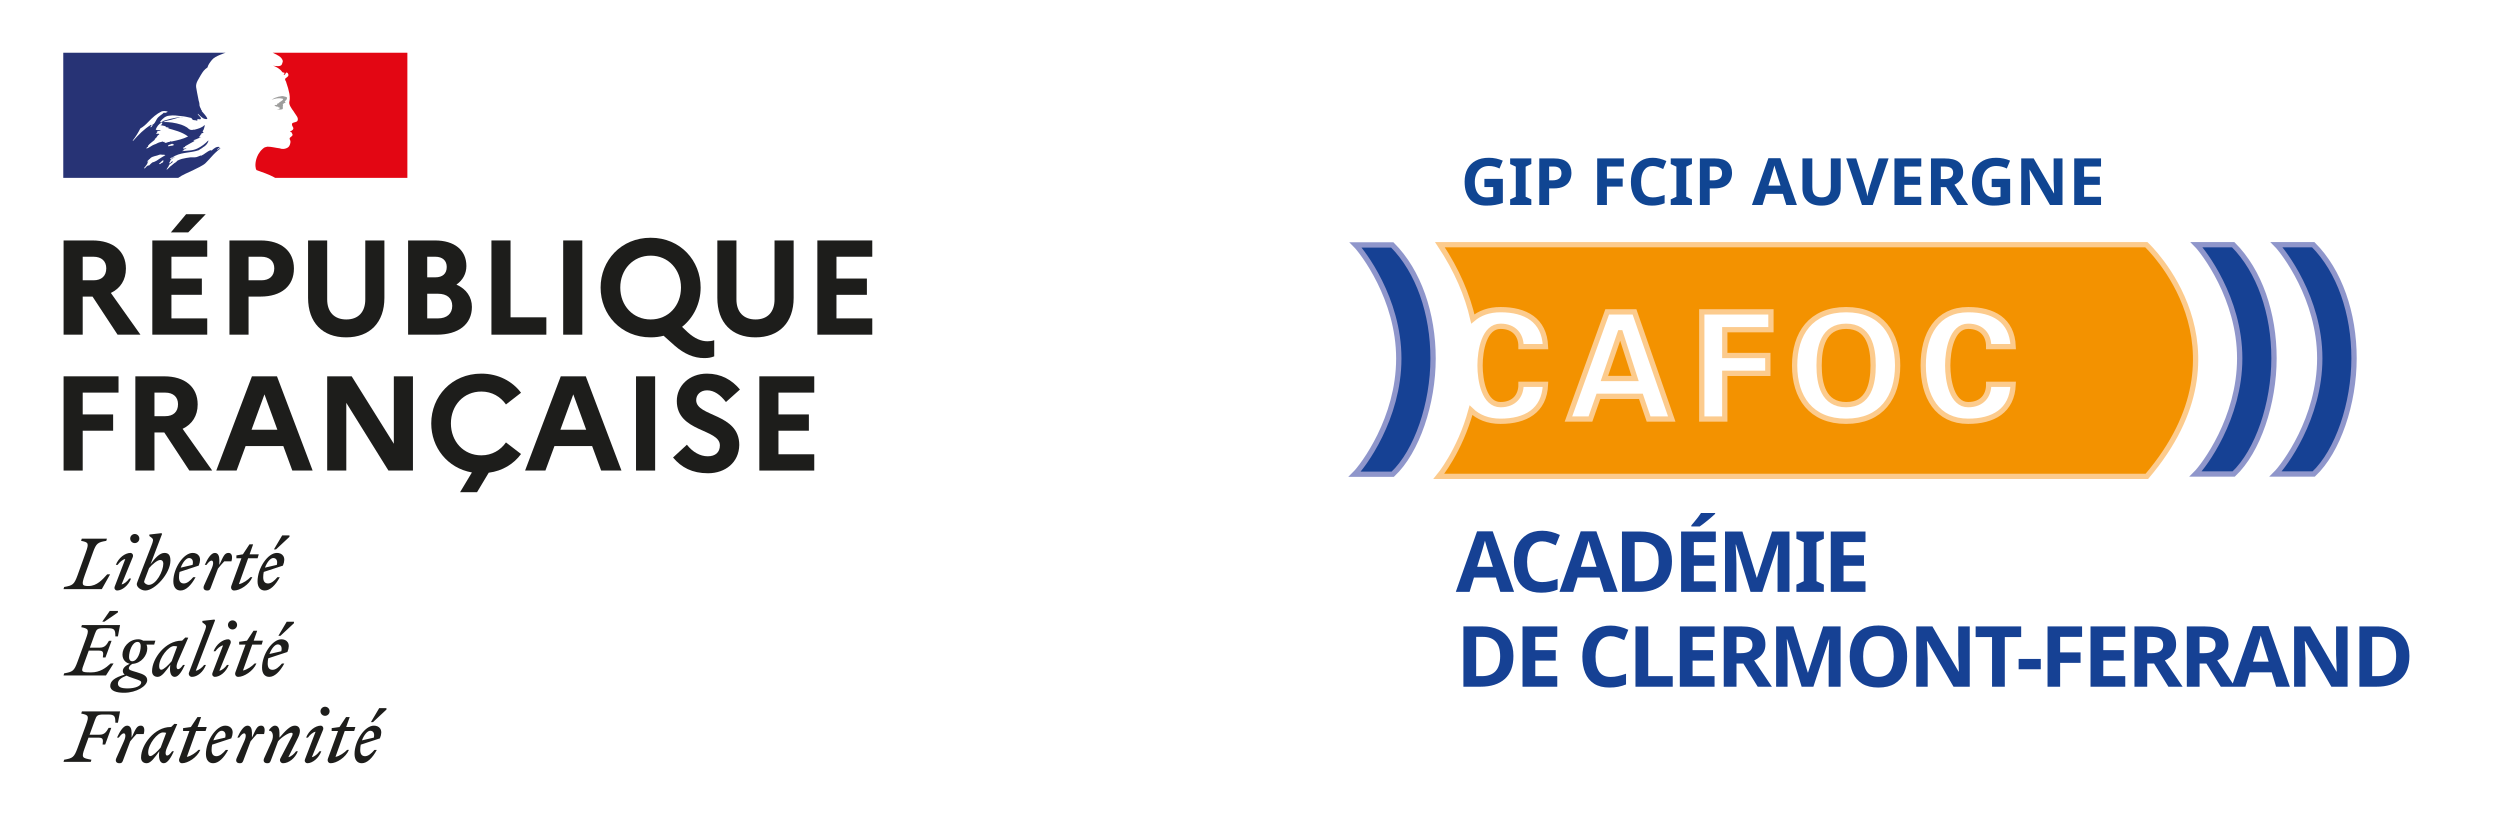
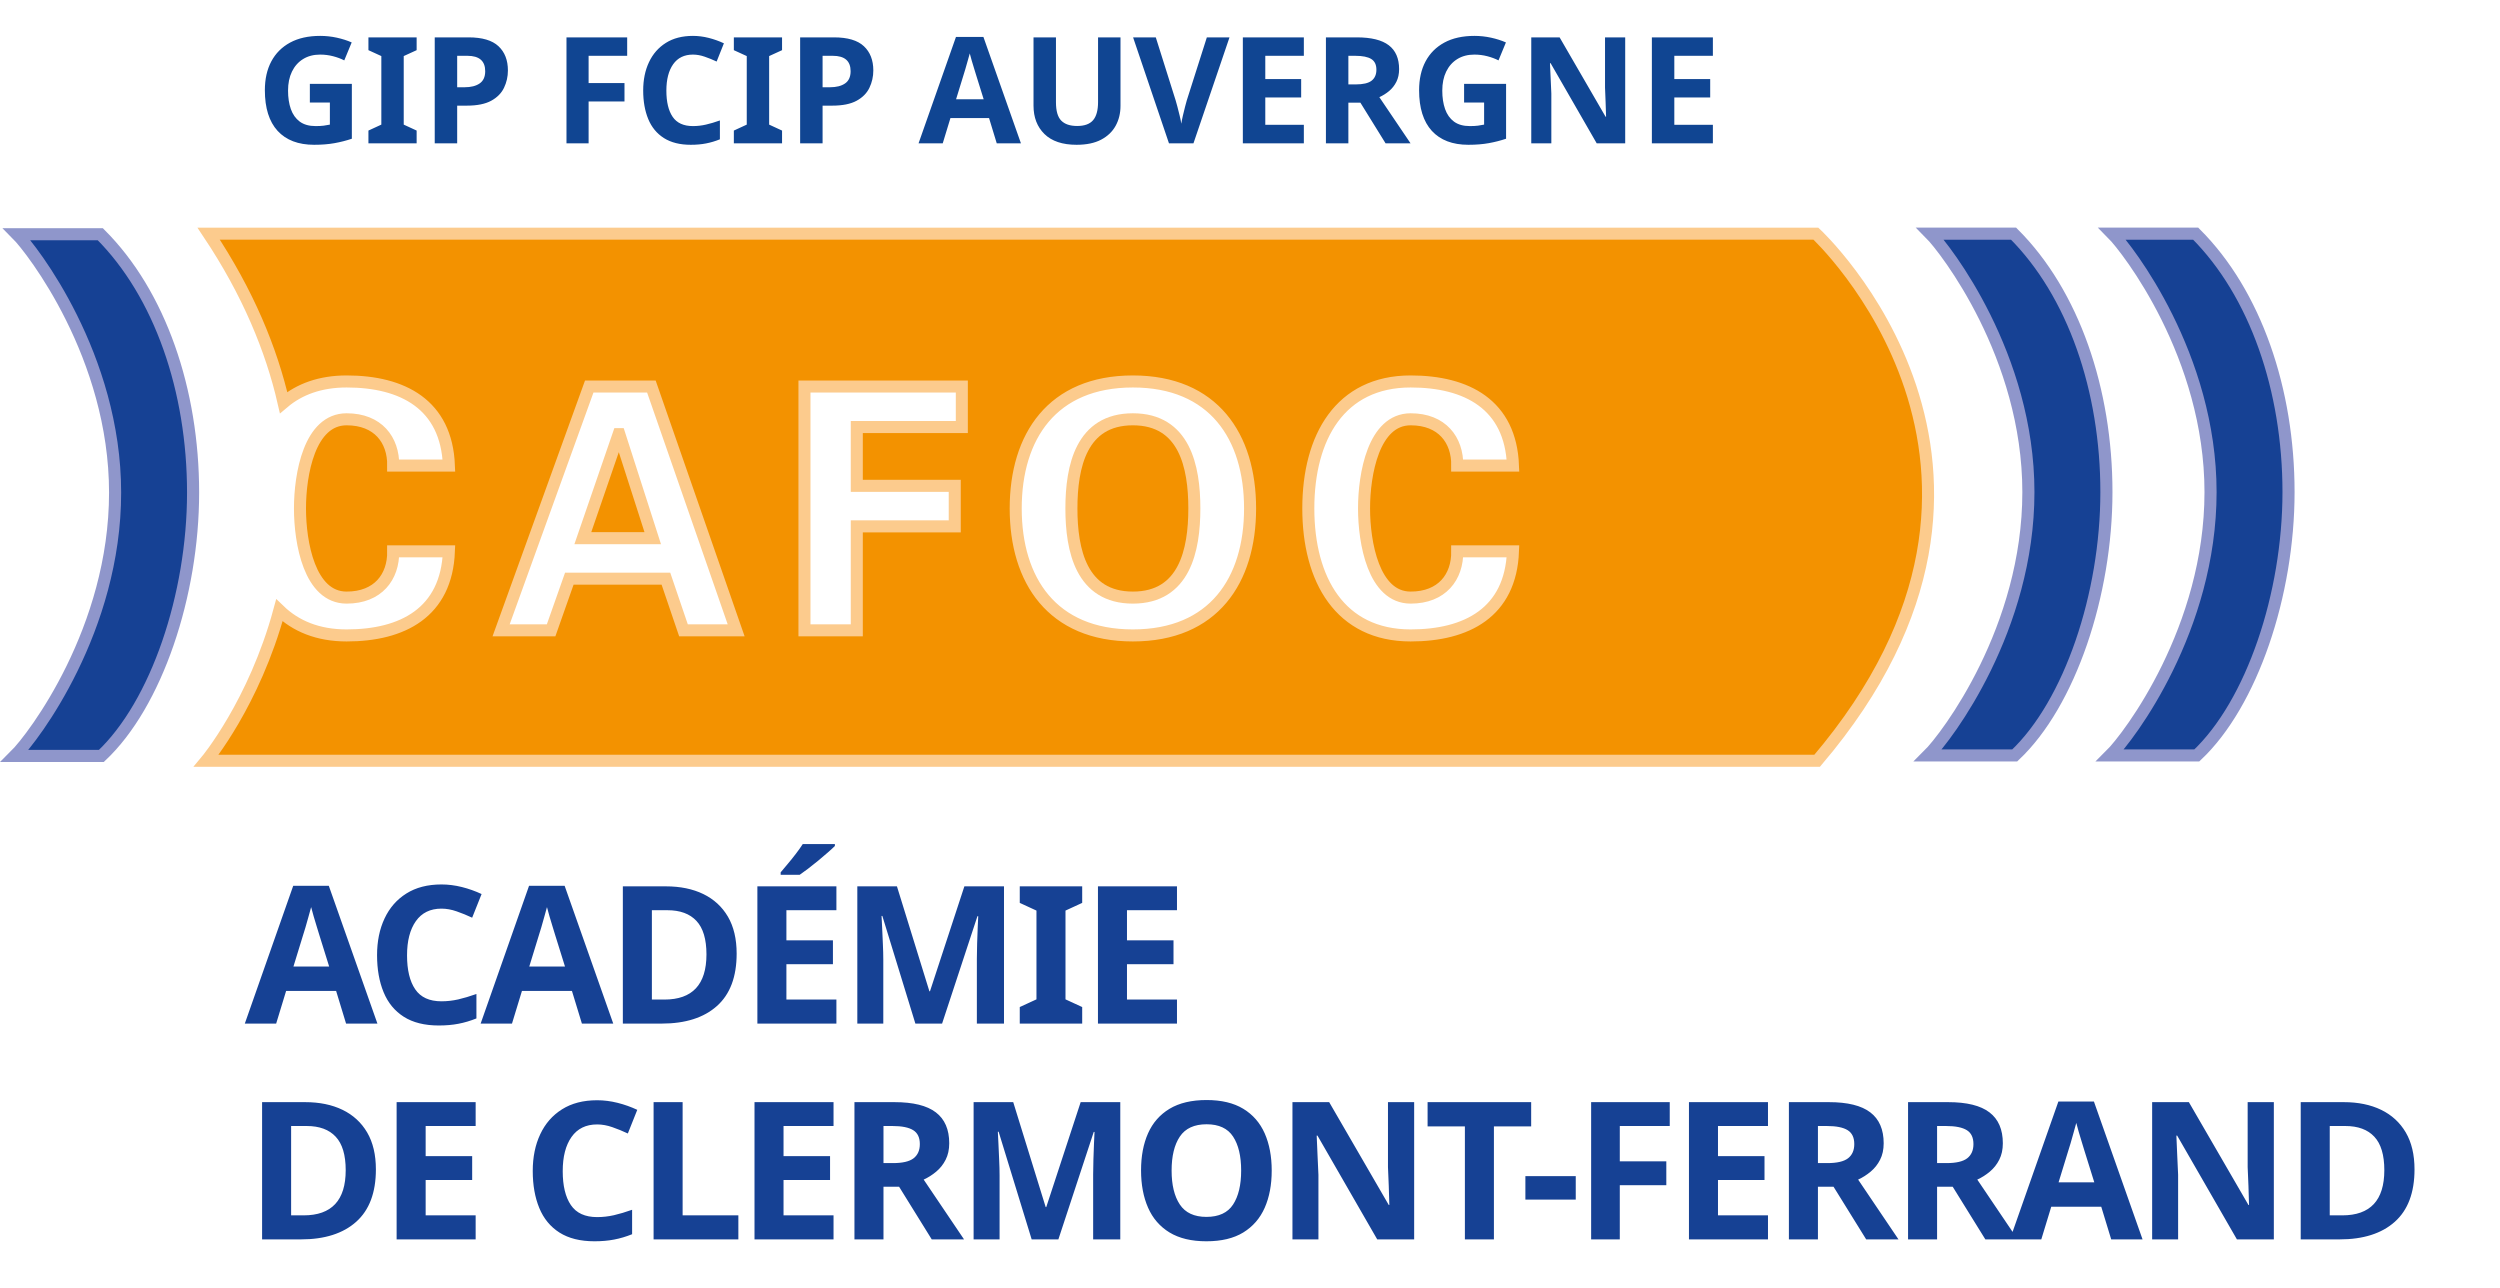
- <svg xmlns="http://www.w3.org/2000/svg" version="1.1" viewBox="0 0 1686.97 556.35">
+ <svg xmlns="http://www.w3.org/2000/svg" viewBox="0 0 741.444 381.938">
  <defs>
    <style>
-       .st0, .st1 {
-         fill: #164194;
-       }
- 
-       .st2 {
-         fill: none;
-         stroke: #8f96cb;
-         stroke-width: 3.59px;
-       }
- 
-       .st3, .st4 {
-         fill: #1d1d1b;
-       }
- 
-       .st5 {
-         fill: #104592;
-         font-family: Marianne-ExtraBold, Marianne;
-         font-size: 44px;
-       }
- 
-       .st5, .st1 {
-         font-weight: 700;
-       }
- 
-       .st6 {
-         fill: #e30613;
-       }
- 
-       .st7 {
-         fill: #9d9d9c;
-       }
- 
-       .st8 {
-         fill: #f39200;
-         stroke: #fccb8d;
-         stroke-width: 3.57px;
-       }
- 
-       .st4 {
-         font-family: MyriadPro-Regular, 'Myriad Pro';
-         font-size: 12px;
-       }
- 
-       .st1 {
-         font-family: Marianne-Bold, Marianne;
-         font-size: 57px;
-         letter-spacing: -.04em;
-       }
- 
-       .st9 {
-         fill: #273375;
-       }
+       .cls-1{font-family:Marianne-Bold, sans-serif;font-size:57px;font-weight:bold;fill:#164194;letter-spacing:-2.28px}
+       .cls-2{font-family:Marianne-ExtraBold, sans-serif;font-size:44px;font-weight:bold;fill:#104592}
+       .cls-3{fill:#164194}
+       .cls-4{fill:none;stroke:#8f96cb;stroke-width:3.59}
+       .cls-5{fill:#f39200;stroke:#fccb8d;stroke-width:3.57}
    </style>
  </defs>
-   <g id="RF">
-     <g>
-       <g>
-         <path class="st3" d="M42.91,162.25h19.44c13.99,0,22.62,7.18,22.62,18.98,0,7.64-3.72,13.36-10.17,16.45l19.98,28.16h-15.44l-16.9-25.71h-6.63v25.71h-12.9V162.25ZM55.81,173.24v15.9h7.27c5.45,0,8.63-2.91,8.63-8.09,0-4.81-3.18-7.81-8.63-7.81H55.81Z" />
-         <path class="st3" d="M102.78,162.25h37.06v10.99h-24.16v14.72h20.53v10.99h-20.53v15.9h24.16v10.99h-37.06V162.25ZM115.31,156.8l10.27-12.26h13.26l-11.81,12.26H115.31Z" />
-         <path class="st3" d="M154.83,162.25h20.99c13.98,0,22.52,7.18,22.52,18.98s-8.54,18.9-22.52,18.9h-8.09v25.71h-12.9V162.25ZM167.73,173.24v15.9h8.63c5.45,0,8.72-2.91,8.72-8.09,0-4.81-3.27-7.81-8.72-7.81H167.73Z" />
-         <path class="st3" d="M246.49,162.25h12.9v38.7c0,16.71-9.81,26.7-25.8,26.7s-25.71-9.99-25.71-26.7v-38.7h12.9v39.79c0,8.54,4.82,13.53,12.9,13.53s12.81-4.99,12.81-13.53V162.25Z" />
-         <path class="st3" d="M275.38,162.25h18.08c13.26,0,21.25,6.54,21.25,17.26,0,5.09-2.36,9.54-6.72,12.53,6.72,3,10.45,8.45,10.45,15.08,0,11.63-9,18.72-23.62,18.72h-19.44V162.25ZM288.28,173.24v13.9h5.45c4.9,0,7.72-2.45,7.72-7,0-4.26-2.82-6.9-7.72-6.9H288.28ZM288.28,198.22v16.63h7.27c5.99,0,9.62-3.18,9.62-8.45s-3.63-8.18-9.62-8.18H288.28Z" />
-         <path class="st3" d="M331.61,162.25h12.9v51.87h24.16v11.72h-37.06V162.25Z" />
-         <path class="st3" d="M380.03,162.25h12.9v63.59h-12.9V162.25Z" />
-         <path class="st3" d="M477.41,230.29c1.36,0,3.18-.18,4.54-.73v10.9c-2.09.82-3.9,1.18-6.72,1.18-7.08,0-13.62-2.9-19.89-8.35l-7.54-6.73q-4.09,1.09-8.72,1.09c-20.08,0-33.8-15.44-33.8-33.61s13.72-33.61,33.8-33.61,33.7,15.45,33.7,33.61c0,10.63-4.73,20.35-12.54,26.53l3.82,3.63C468.96,228.65,473.32,230.29,477.41,230.29ZM459.52,194.04c0-12.17-8.54-21.53-20.44-21.53s-20.53,9.36-20.53,21.53,8.54,21.53,20.53,21.53S459.52,206.22,459.52,194.04Z" />
-         <path class="st3" d="M522.65,162.25h12.9v38.7c0,16.71-9.81,26.7-25.8,26.7s-25.7-9.99-25.7-26.7v-38.7h12.89v39.79c0,8.54,4.82,13.53,12.9,13.53s12.81-4.99,12.81-13.53V162.25Z" />
-         <path class="st3" d="M551.54,162.25h37.06v10.99h-24.16v14.72h20.53v10.99h-20.53v15.9h24.16v10.99h-37.06V162.25Z" />
-         <path class="st3" d="M42.91,253.94h37.07v10.99h-24.17v14.72h20.53v10.99h-20.53v26.89h-12.9V253.94Z" />
-         <path class="st3" d="M91.33,253.94h19.44c13.99,0,22.62,7.18,22.62,18.99,0,7.63-3.72,13.35-10.17,16.44l19.98,28.16h-15.44l-16.9-25.71h-6.63v25.71h-12.9V253.94ZM104.23,264.93v15.9h7.27c5.45,0,8.63-2.91,8.63-8.09,0-4.81-3.18-7.81-8.63-7.81H104.23Z" />
-         <path class="st3" d="M170,253.94h16.9l24.07,63.59h-13.72l-6.08-16.53h-25.44l-6.08,16.53h-13.72L170,253.94ZM187.17,290l-8.72-23.89-8.72,23.89H187.17Z" />
-         <path class="st3" d="M220.78,253.94h16.54l28.43,45.51v-45.51h12.9v63.59h-16.54l-28.43-45.69v45.69h-12.9V253.94Z" />
-         <path class="st3" d="M341.42,298.54l10.17,7.82c-4.9,6.72-12.53,11.44-21.8,12.62l-7.9,13.17h-11.45l8-13.35c-16.54-2.91-27.44-16.9-27.44-33.07,0-18.16,13.72-33.61,33.8-33.61,11.53,0,20.98,5.18,26.79,12.9l-10.17,7.91c-3.63-5.18-9.36-8.72-16.62-8.72-11.99,0-20.53,9.35-20.53,21.52s8.54,21.53,20.53,21.53C332.06,307.26,337.79,303.72,341.42,298.54Z" />
-         <path class="st3" d="M378.4,253.94h16.89l24.07,63.59h-13.71l-6.09-16.53h-25.43l-6.09,16.53h-13.72L378.4,253.94ZM395.56,290l-8.72-23.89-8.72,23.89H395.56Z" />
-         <path class="st3" d="M429.18,253.94h12.9v63.59h-12.9V253.94Z" />
-         <path class="st3" d="M463.51,300.09c3.82,4.9,8.91,7.81,14.08,7.81s8.18-2.73,8.18-7.36c0-11.35-29.07-8.81-29.07-29.98,0-10.08,8.27-18.44,20.35-18.44,9.54,0,16.9,4.27,22.26,10.72l-9.45,8.45c-3.73-4.81-7.91-7.9-12.72-7.9-4.45,0-7.36,2.9-7.36,6.63,0,11.35,29.07,8.72,29.07,30.25-.18,11.81-9.45,19.08-21.07,19.08-10.72,0-17.99-3.91-23.62-10.63L463.51,300.09Z" />
-         <path class="st3" d="M512.39,253.94h37.06v10.99h-24.16v14.72h20.53v10.99h-20.53v15.9h24.16v10.99h-37.06V253.94Z" />
-       </g>
-       <g>
-         <path class="st3" d="M249.83,493.11c1.72,0,3.21,1.31,2.42,4.62l-8.02,1.86C245.63,495.86,247.96,493.11,249.83,493.11M254.26,506.03h-1.59c-2,2.37-4.15,4.24-6.29,4.24s-3.31-1.31-3.31-4.24c0-1.22.14-2.43.37-3.55l12.91-4.24c2.52-5.97-.51-8.58-4.05-8.58-6.11,0-13.06,10.21-13.06,19.16,0,4.01,1.92,6.2,4.9,6.2C247.64,515.02,251.27,511.62,254.26,506.03M251.69,487.28l9.09-8.48v-.98h-4.89l-5.6,9.46H251.69ZM223.81,493.25h4.29l-6.8,18.6c-.61,1.59.23,3.17,1.86,3.17,3.87,0,10.12-3.82,12.31-9.04h-1.21c-1.73,1.82-5.04,4.24-7.88,4.75l6.24-17.48h6.39l.79-2.66h-6.2l2.38-6.71h-2.47l-4.43,6.71-5.27.75V493.25ZM218.03,492.37c.51-1.73-.65-2.71-1.54-2.71-3.73,0-8.16,3.36-9.93,8.07h1.22c1.21-1.73,3.26-3.64,5.17-3.97l-7.13,18.56c-.66,1.72.65,2.7,1.54,2.7,3.54,0,7.69-3.4,9.46-8.06h-1.21c-1.21,1.72-3.27,3.63-5.18,3.96L218.03,492.37ZM219.34,483.04c1.68,0,3.07-1.35,3.07-3.08s-1.39-3.07-3.07-3.07-3.08,1.4-3.08,3.07S217.61,483.04,219.34,483.04M178.26,511.57c-.93,2.1.05,3.45,2.1,3.45,1.26,0,1.82-.32,2.33-1.67l4.94-13.11c2.29-2.79,7-5.78,8.86-5.78,1.36,0,1.17,1.12.28,2.8l-7.6,14.59c-.74,1.45.24,3.17,1.87,3.17,3.73,0,8.16-3.35,9.93-8.06h-1.21c-1.22,1.72-3.27,3.63-5.18,3.96l6.53-13.19c.84-1.68,1.26-3.27,1.26-4.53,0-2.14-1.21-3.54-3.45-3.54-3.22,0-6.48,3.64-10.35,8.11v-3.45c0-2.47-.8-4.66-3.03-4.66-1.4,0-2.75,1.21-4.01,2.94v.46c2.42-.14,3.49,3.5,1.77,7.32L178.26,511.57ZM178.17,495.35c.89-3.03.42-5.69-1.91-5.69-2.75,0-3.45,2.1-6.25,8.11v-3.45c0-2.47-.79-4.66-3.03-4.66-2.61,0-4.99,4.06-6.81,8.07h1.22c1.26-1.82,2.42-2.89,3.35-2.89,1.12,0,1.73,1.72,0,5.54l-5.03,11.19c-.93,2.1.05,3.45,2.1,3.45,1.26,0,1.81-.32,2.33-1.67l4.94-13.11c1.4-1.72,2.66-3.21,4.24-4.89H178.17ZM149.54,493.11c1.73,0,3.22,1.31,2.43,4.62l-8.02,1.86C145.35,495.86,147.68,493.11,149.54,493.11M153.97,506.03h-1.58c-2.01,2.37-4.15,4.24-6.3,4.24s-3.31-1.31-3.31-4.24c0-1.22.14-2.43.38-3.55l12.91-4.24c2.52-5.97-.51-8.58-4.05-8.58-6.11,0-13.06,10.21-13.06,19.16,0,4.01,1.91,6.2,4.9,6.2C147.35,515.02,150.99,511.62,153.97,506.03M123.53,493.25h4.29l-6.81,18.6c-.6,1.59.24,3.17,1.87,3.17,3.87,0,10.11-3.82,12.31-9.04h-1.22c-1.72,1.82-5.03,4.24-7.88,4.75l6.25-17.48h6.39l.79-2.66h-6.2l2.38-6.71h-2.47l-4.43,6.71-5.27.75V493.25ZM99.99,507.75c0-5.73,6.38-13.52,9.97-13.52.8,0,1.54.09,2.19.28l-3.73,9.93c-2.14,2.61-5.45,5.78-6.99,5.78C100.55,510.22,99.99,509.48,99.99,507.75M119.61,488.59l-1.95-.14-2.2,2.14h-.46c-10.63,0-19.82,11.94-19.82,20.61,0,2.42,1.5,3.82,3.83,3.82,2.75,0,5.45-3.91,8.48-8.11l-.14,1.49c-.37,4.29.93,6.62,3.17,6.62,2.61,0,4.99-4.05,6.81-8.06h-1.21c-1.26,1.82-2.43,2.89-3.36,2.89-.98,0-1.68-1.77,0-5.55L119.61,488.59ZM96.96,495.35c.88-3.03.42-5.69-1.92-5.69-2.75,0-3.45,2.1-6.24,8.11v-3.45c0-2.47-.8-4.66-3.03-4.66-2.61,0-4.99,4.06-6.81,8.07h1.21c1.26-1.82,2.43-2.89,3.36-2.89,1.12,0,1.72,1.72,0,5.54l-5.04,11.19c-.93,2.1.05,3.45,2.1,3.45,1.26,0,1.82-.32,2.33-1.67l4.94-13.11c1.4-1.72,2.66-3.21,4.25-4.89H96.96ZM61.24,514.09l.47-1.44c-6.2-1.17-6.99-1.17-4.52-7.93l2.52-6.95h6.85c3.08,0,3.12,1.26,2.66,4.62h1.77l4.1-11.24h-1.77c-1.54,2.66-2.75,4.62-6.11,4.62h-6.76l3.59-9.84c1.12-3.12,1.77-3.78,5.97-3.78h2.98c4.34,0,4.85,1.17,4.85,5.55h1.73l1.44-7.64h-25.73l-.47,1.44c4.99,1.03,5.45,1.49,3.12,7.93l-5.59,15.29c-2.33,6.39-3.31,6.9-9.05,7.93l-.42,1.44H61.24Z" />
-         <path class="st3" d="M187.4,434.83c1.73,0,3.22,1.31,2.43,4.62l-8.02,1.86C183.21,437.58,185.54,434.83,187.4,434.83M191.83,447.75h-1.58c-2.01,2.38-4.15,4.24-6.3,4.24s-3.31-1.31-3.31-4.24c0-1.21.14-2.43.37-3.55l12.92-4.24c2.52-5.97-.51-8.58-4.06-8.58-6.1,0-13.05,10.21-13.05,19.16,0,4.01,1.91,6.21,4.89,6.21C185.21,456.75,188.85,453.34,191.83,447.75M189.27,429.01l9.09-8.49v-.98h-4.9l-5.59,9.47H189.27ZM161.39,434.97h4.29l-6.81,18.61c-.61,1.58.23,3.17,1.86,3.17,3.87,0,10.12-3.83,12.31-9.05h-1.21c-1.72,1.82-5.03,4.24-7.88,4.76l6.25-17.49h6.39l.79-2.65h-6.2l2.38-6.72h-2.48l-4.42,6.72-5.27.74V434.97ZM155.61,434.09c.51-1.73-.66-2.71-1.54-2.71-3.73,0-8.16,3.36-9.93,8.07h1.21c1.21-1.73,3.26-3.64,5.17-3.96l-7.13,18.55c-.65,1.73.65,2.71,1.54,2.71,3.54,0,7.69-3.41,9.46-8.07h-1.21c-1.21,1.72-3.26,3.64-5.17,3.96L155.61,434.09ZM156.91,424.76c1.68,0,3.08-1.35,3.08-3.07s-1.4-3.08-3.08-3.08-3.08,1.4-3.08,3.08S155.19,424.76,156.91,424.76M132.11,452.64l13.01-34.08-.42-.51-8.16.93v.98l1.58,1.21c1.45,1.12.98,2.19-.32,5.64l-10.17,26.77c-.74,1.44.24,3.17,1.87,3.17,3.73,0,7.69-3.36,9.46-8.07h-1.21C136.54,450.4,134.02,452.32,132.11,452.64M107.4,449.47c0-5.73,6.39-13.52,9.98-13.52.79,0,1.54.1,2.19.28l-3.73,9.93c-2.15,2.61-5.46,5.78-7,5.78C107.96,451.94,107.4,451.2,107.4,449.47M127.03,430.31l-1.96-.14-2.19,2.15h-.47c-10.63,0-19.81,11.93-19.81,20.6,0,2.43,1.49,3.83,3.82,3.83,2.75,0,5.46-3.92,8.49-8.12l-.14,1.5c-.38,4.28.93,6.62,3.17,6.62,2.61,0,4.98-4.06,6.8-8.07h-1.21c-1.26,1.82-2.42,2.89-3.36,2.89-.98,0-1.67-1.77,0-5.55L127.03,430.31ZM79.57,461.27c0-2.47,2.37-4.01,5.78-5.36,1.12.56,2.79,1.16,5.03,1.91,3.55,1.16,4.9,1.63,4.9,2.7,0,2.29-3.87,4.01-9.14,4.01C81.71,464.53,79.57,463.6,79.57,461.27M89.22,446.21c-1.54,0-2.15-1.31-2.15-2.8,0-4.15,2.24-10.26,5.74-10.26,1.54,0,2.14,1.31,2.14,2.8C94.95,440.1,92.71,446.21,89.22,446.21M99.33,458.98c0-2.98-2.65-4.05-6.99-5.36-3.73-1.12-5.41-1.44-5.41-2.66,0-.97.8-2.14,2.38-2.98,6.11-.33,10.07-5.83,10.07-10.44,0-.98-.19-1.82-.51-2.57h5.17l.8-2.65h-8.21c-.98-.61-2.14-.94-3.31-.94-6.48,0-10.68,5.69-10.68,10.31,0,3.49,2.24,5.68,4.95,6.2-3.04,1.35-4.71,2.93-4.71,4.8,0,1.07.37,1.82,1.26,2.52-7,2.05-9.75,4.38-9.75,7.69s4.24,4.57,9.28,4.57C92.2,467.47,99.33,462.85,99.33,458.98M66.75,439.03c3.07,0,3.12,1.26,2.65,4.61h1.77l4.11-11.23h-1.77c-1.54,2.66-2.76,4.61-6.11,4.61h-6.76l3.4-9.37c1.12-3.12,1.77-3.73,5.97-3.73h2.98c4.34,0,4.85,1.17,4.85,5.5h1.73l1.44-7.64h-25.73l-.47,1.44c4.99,1.03,5.45,1.5,3.12,7.93l-5.59,15.29c-2.33,6.39-3.31,6.9-9.05,7.93l-.42,1.44h28.63l5.13-8.11h-1.96c-3.26,3.08-7.37,6.02-13.1,6.02-7.6,0-6.9-.33-4.38-7.28l2.7-7.41H66.75ZM70.47,419.49l9.1-6.24v-.98h-5.51l-5.03,7.22H70.47Z" />
-         <path class="st3" d="M184.37,376.55c1.73,0,3.22,1.31,2.43,4.62l-8.02,1.87C180.17,379.31,182.51,376.55,184.37,376.55M188.8,389.47h-1.59c-2,2.38-4.14,4.24-6.29,4.24s-3.31-1.3-3.31-4.24c0-1.21.14-2.43.37-3.54l12.92-4.25c2.52-5.96-.51-8.58-4.06-8.58-6.11,0-13.05,10.22-13.05,19.17,0,4.01,1.91,6.2,4.89,6.2C182.18,398.47,185.82,395.06,188.8,389.47M186.24,370.73l9.09-8.49v-.98h-4.9l-5.59,9.47H186.24ZM159.52,376.69h3.4l-6.8,18.61c-.61,1.58.23,3.17,1.86,3.17,3.87,0,10.12-3.83,12.31-9.05h-1.21c-1.73,1.82-5.04,4.25-7.88,4.76l6.25-17.49h6.38l.8-2.65h-6.2l2.37-6.72h-2.47l-4.43,6.72-4.38.74V376.69ZM156.17,378.79c.88-3.03.41-5.69-1.92-5.69-2.75,0-3.45,2.1-6.24,8.12v-3.45c0-2.47-.8-4.67-3.03-4.67-2.61,0-4.99,4.06-6.81,8.07h1.21c1.26-1.82,2.43-2.89,3.36-2.89,1.12,0,1.72,1.72,0,5.55l-5.04,11.19c-.93,2.1.05,3.45,2.1,3.45,1.26,0,1.82-.33,2.33-1.68l4.94-13.1c1.4-1.73,2.66-3.22,4.25-4.9H156.17ZM127.54,376.55c1.72,0,3.22,1.31,2.42,4.62l-8.02,1.87C123.34,379.31,125.67,376.55,127.54,376.55M131.97,389.47h-1.59c-2,2.38-4.15,4.24-6.29,4.24s-3.31-1.3-3.31-4.24c0-1.21.14-2.43.37-3.54l12.92-4.25c2.51-5.96-.52-8.58-4.06-8.58-6.11,0-13.05,10.22-13.05,19.17,0,4.01,1.91,6.2,4.89,6.2C125.35,398.47,128.98,395.06,131.97,389.47M100.31,394.69c-1.26,0-3.07-1.16-3.07-2.19,0-.33.55-1.77,1.25-3.59l2.1-5.55c2.24-2.66,5.64-5.5,7.55-5.5,1.17,0,2.06.75,2.06,2.47C110.2,385.41,105.44,394.69,100.31,394.69M115,378.28c0-3.78-1.4-5.18-4.01-5.18-3.26,0-6.34,3.45-9.42,7.65l7.79-20.47-.42-.51-8.16.93v.98l1.58,1.21c1.45,1.12.98,2.29-.32,5.65l-8.39,21.63c-.61,1.58-1.36,3.45-1.36,3.96,0,2.24,3.03,4.34,5.78,4.34C104.41,398.47,115,387.04,115,378.28M89.64,375.81c.51-1.73-.66-2.71-1.54-2.71-3.73,0-8.16,3.36-9.93,8.07h1.21c1.21-1.72,3.26-3.64,5.17-3.96l-7.13,18.55c-.65,1.73.65,2.71,1.54,2.71,3.54,0,7.69-3.41,9.46-8.07h-1.21c-1.21,1.73-3.26,3.64-5.17,3.96L89.64,375.81ZM90.94,366.48c1.68,0,3.08-1.35,3.08-3.07s-1.4-3.08-3.08-3.08-3.08,1.4-3.08,3.08S89.22,366.48,90.94,366.48M72.15,363.5h-16.97l-.46,1.45c4.99,1.02,5.45,1.49,3.12,7.92l-5.5,15.29c-2.33,6.39-3.31,6.9-9.05,7.93l-.42,1.44h25.83l5.6-9.97h-1.96c-3.17,3.49-6.9,7.88-12.63,7.88-4.34,0-4.85-.75-2.52-7.28l5.5-15.29c2.28-6.39,3.31-6.9,9.04-7.92L72.15,363.5Z" />
-       </g>
-       <g>
-         <path class="st9" d="M138.68,110.08c.91-.91,1.83-1.88,2.74-2.86h-.02c1.69-1.92,3.35-3.74,5.32-5.43.6-.53,1.18-1.01,1.73-1.39.16-.16.16-.47.32-.63-.8.31-1.27.95-2.07,1.27-.16,0-.32-.16-.16-.32q.85-.64,1.7-1.28s-.07,0-.11,0c-.16,0-.16-.15-.16-.31-2.07-.32-3.67,1.11-5.1,2.39-.32.16-.64-.16-.8-.16-2.39.8-4.15,2.87-6.54,3.83v-.32c-.96.32-1.89.9-2.87,1.12-1.44.32-2.72.16-3.99.16-1.94.19-3.87.62-5.8,1.03-.06.02-.12.03-.17.04-1.04.29-2.02.67-2.97,1.2-.04.02-.08.04-.11.06-.08.1-.16.2-.23.28-.35.38-.64.72-1.1.95-.98.5-1.78,1.37-2.64,2.08-.07.05-.16.07-.26.08-.86.82-1.7,1.65-2.57,2.46-.06.06-.31.09-.49.06,0,0,.01-.01.02-.02.03-.05.06-.1.09-.15q.2-.34.41-.67t.47-.74c.22-.33.44-.66.68-.98.06-.08.05-.15,0-.21-.06-.05-.14-.08-.23-.08.8-.77,1.75-1.43,2.68-2,0,0,0-.02,0-.02-.1.03-.26-.05-.18-.16.1-.15.18-.3.28-.44.01-.05.03-.09.05-.14-.04-.04-.08-.09-.12-.13-.26.17-.53.33-.75.53-.39.34-.68,1.04-1.26,1.04-.04,0-.15,0-.24-.04-.07,0-.13-.03-.17-.05,0-.02.01-.03.02-.04l.02-.04s.02-.03.03-.05q.03-.06.07-.13s.05-.1.08-.14c.02-.04.04-.08.06-.11.04-.07.07-.14.11-.2.03-.05.06-.1.09-.15.06-.12.13-.23.2-.35.03-.06.07-.11.1-.17.06-.1.11-.19.17-.29.08-.13,0-.24-.12-.29.3-.38.66-.7,1.09-.95h-.05c.61-.3,1.23-.68,1.84-1.02.08-.08.17-.16.26-.23-.91.31-1.73.72-2.54,1.25,0,0-.21.09-.27.15,0,0-.18.07-.4-.15-.02-.03-.03-.06-.03-.11.16-.32.63-.48.95-.8.16,0,.32,0,.32.16,5.11-3.99,12.13-3.03,18.03-5.11q.72-.48,1.44-.96c.8-.32,1.43-1.11,2.39-1.59,1.28-.96,2.24-2.08,2.71-3.67,0-.16-.15-.32-.15-.32-2.08,2.23-4.47,3.99-7.03,5.26-3.35,1.76-7.02,1.44-10.53,1.92.16-.32.48-.32.8-.32,0-.48.32-.64.64-.96h.48c.16,0,.16-.32.32-.32.32,0,.8-.16.64-.16-.48-.63-1.44.48-2.24,0,.32-.31.16-.79.48-.95h.64c0-.32.32-.64.32-.64,2.39-1.44,4.63-2.55,6.86-3.83-.48,0-.8.48-1.28.16.32,0,0-.48.32-.48,1.76-.48,3.19-1.44,4.95-2.07-.64,0-1.12.47-1.76,0,.32-.16.48-.48.96-.48v-.48c0-.16.16-.16.32-.16-.16,0-.32-.16-.32-.16.16-.32.64-.16.96-.48-.16,0-.48,0-.48-.16.48-.64,1.28-.8,2.07-.96-.16-.32-.64,0-.64-.32,0-.15.16-.15.32-.15h-.32c-.31-.16-.15-.48-.15-.64.95-1.12.95-2.56,1.43-3.83-.16,0-.32,0-.32-.16-1.59,1.75-4.15,2.39-6.54,3.03h-.8c-.8.32-1.91.32-2.71-.16-.64-.32-.96-.8-1.6-1.28-1.27-.79-2.55-1.43-3.98-1.91-3.99-1.28-8.14-1.92-12.29-1.76,1.75-.95,3.69-1.03,5.58-1.59,2.72-.8,5.27-1.76,8.14-1.6-.48-.16-1.12,0-1.59,0-2.24-.16-4.47.48-6.86.96-1.6.32-3.04.96-4.63,1.28-.96.32-1.44,1.27-2.55,1.11v-.48c1.59-1.91,3.51-3.82,6.06-3.98,2.87-.48,5.58,0,8.45.32,2.08.15,3.99.63,6.07,1.11.8,0,.96,1.28,1.59,1.44.96.32,1.92,0,2.88.64,0-.32-.16-.64,0-.96.63-.64,1.43.16,2.07-.16,1.28-.8-1.12-2.23-1.76-3.35,0-.16.16-.32.16-.32,1.28,1.12,2.24,2.39,3.83,3.19.8.32,2.72.8,2.4-.16-.8-1.75-2.4-3.19-3.67-4.79v-.63c-.32,0-.32-.16-.48-.32v-.64c-.64-.32-.48-.96-.8-1.44-.48-.79-.16-1.91-.48-2.87-.32-.96-.48-1.75-.64-2.71-.47-2.71-1.11-5.11-1.43-7.66-.32-3.03,1.75-5.43,3.19-8.14,1.12-1.91,2.39-3.83,4.47-5.1.48-1.92,1.75-3.51,3.03-5.11,1.27-1.56,3.39-2.51,4.92-3.19,2.23-1,4.24-1.62,4.24-1.62H42.69v84.44h77.55c3.04-2.19,6.07-3.23,10.31-5.32C132.55,113.73,137.13,111.63,138.68,110.08ZM114.15,98.65c-.32,0-.96.16-.8-.16.16-.8,1.28-.8,1.92-1.12.31-.16.79-.48,1.11-.32.32.48.8.32,1.12.64C116.54,98.65,115.27,98.17,114.15,98.65ZM89.74,95.14s-.16-.16-.16-.32c2.07-2.71,3.67-5.27,5.1-8.14,2.08-1.11,3.8-2.74,5.43-4.47,2.71-2.87,5.58-5.42,8.93-7.02,1.28-.47,2.87-.32,4.15.16-.48.64-1.28.48-1.91.96-.16,0-.32,0-.48-.16.16-.16.16-.32.16-.48-1.6,1.76-3.83,2.56-5.11,4.63-.96,1.6-1.59,3.67-3.67,4.15-.64.16.16-.48-.16-.32C97.08,87.16,93.57,90.83,89.74,95.14ZM102.98,84.61c-.16.32-.34.35-.48.64-.16.32-.32.47-.64.63-.16,0-.32,0-.32-.16.16-.63.64-1.27,1.28-1.43C102.98,84.29,102.98,84.45,102.98,84.61ZM110.39,108.51c-.07.18-.24.33-.39.47.2.04.34.13.21.25-.37.34-.73.68-1.21.84-.04.01-.13.03-.25.03-.19.19-.39.38-.59.56-.19.17-1.07.05-.8-.19.4-.36.78-.75,1.18-1.11.22-.21.46-.41.66-.64.11-.13.2-.25.34-.35C109.67,108.28,110.52,108.2,110.39,108.51ZM107.53,107.19s-.03.02-.04.03c-.6.42-1.19.85-1.82,1.22-.68.39-1.4.69-2.11,1.03,0-.01,0-.03-.02-.04-.05-.07-.16-.12-.27-.06-.6.32-1.11.76-1.6,1.22q-.11.11-.22.22s-.01,0-.02,0c0,.01,0,.02,0,.02q-.12.11-.24.23s-.01.01-.02.02c0,0,0,.01-.01.02-.12.11-.23.22-.35.37-.08.09-.11.15-.21.22-.1.07-.38.07-.35-.12,0,0,0-.02,0-.03-.09.05-.19.1-.28.15-.09.04-.17.09-.25.13-.04,0-.07-.01-.11-.01-.04,0-.08.01-.12.04-.19.15-.39.31-.57.48-.34.31-.65.63-.93.99,0,0,0,0-.01.01-.01.02-.02.03-.03.05-.02.02-.04.04-.05.06-.02.02-.04.04-.05.06,0,.01-.01.02-.02.02-.04.06-.07.11-.11.16,0,0,0,0,0,.01-.03.03-.08.05-.13.06-.03-.03-.05-.06-.07-.09-.01-.03-.03-.05-.04-.08-.05-.08-.1-.17-.14-.25,0,0,0,0,0-.01-.02-.03-.03-.05-.04-.08.17-.19.34-.38.5-.58.01,0,.02-.02.03-.03q.09-.11.17-.21.13-.17.26-.34s.07-.09.1-.13c.18-.23.35-.45.5-.67,0,0,0-.01.01-.02.03-.03.05-.07.07-.1.08-.11.15-.23.22-.34q.09-.16.18-.32s0-.02,0-.02c.01-.01.02-.03.02-.04.01-.02.02-.04.03-.06.06-.12.11-.24.15-.37,0-.01.01-.03.02-.04,0-.03.02-.07.03-.1.02-.06.04-.12.05-.18h0s0-.03.01-.04c.02-.08.04-.15.06-.23,0-.05,0-.08-.02-.11.17-.3.39-.59.63-.86-.02.01-.05.02-.07.04-.23.15-.38.35-.6.51-.17.13-.49-.08-.28-.24.14-.1.24-.22.36-.33,0,0,0-.01.02-.02.26-.26.51-.59.81-.81.18-.14.34-.25.49-.38.03-.02.05-.04.07-.06.11-.15.23-.28.36-.4,0,0,0-.01.01-.02,1.53-1.47,4.1-1.41,6.12-2.35.79-.32,1.75.16,2.55,0,.48,0,.96,0,1.44.32C110.16,105.49,108.84,106.37,107.53,107.19ZM110.8,96.1c-.16-.16.48,0,.64-.32h-1.28c-.16,0-.16-.16-.16-.32-.8.16-1.76.48-2.55.64-1.12.31-2.08,1.11-3.35,1.43-1.76.64-3.19,2.08-5.11,2.71-.16,0-.16-.16-.16-.31.16-.48.8-.64,1.12-1.12,0-.16,0-.32-.16-.32,1.27-1.76,3.03-2.71,4.63-4.15v-.48c.47-.64,1.27-.96,1.59-1.75.16-.48.8-1.12,1.6-1.44-.16-.16-.48-.16-.48-.48-.64,0-1.28.32-1.92-.16.3-.29.64-.46,1-.56-.13-.03-.26-.1-.36-.24-.16-.31.31-.67.8-.79.64-.16,1.44-.16,1.91-.64-1.11-.16-2.39.32-3.51-.32.8-2.07,2.08-3.83,3.99-4.79.16,0,.48,0,.48.16,0,.8-.48,1.44-1.28,1.6,1.28.32,2.56.32,3.83.96-.16.31-.47.16-.63.16.79.47,1.75.15,2.55.79-.48.48-.96,0-1.44,0,4.95,1.44,10.21,2.56,14.36,5.75-3.51,1.75-7.18,2.55-11.01,3.35-.48,0-.79,0-1.27-.16,0,.16,0,.48-.16.48-.64,0-1.12,0-1.6.32C112.23,96.41,111.28,96.57,110.8,96.1Z" />
-         <path class="st6" d="M274.89,35.6h-90.83s.17.03.86.4c.74.4,1.69.91,2.29,1.22,1.17.61,2.31,1.38,3.05,2.55.32.48.79,1.44.48,2.08-.32.79-.48,2.07-1.28,2.39-.96.48-2.24.48-3.35.32-.64,0-1.28-.16-1.92-.32,2.4.96,4.63,2.07,6.23,4.31.16.32.79.48,1.43.48.16,0,.16.32.16.48-.32.31-.64.47-.48.95h.48c.8-.32.64-1.91,1.76-1.43.79.48,1.11,1.59.64,2.39-.64.64-1.28,1.12-1.92,1.6-.16.31-.16.79,0,1.11.48.64.64,1.28.8,1.92.48,1.11.64,2.39,1.12,3.51.63,2.39,1.27,4.78,1.11,7.18,0,1.27-.64,2.39-.16,3.67.32,1.27,1.12,2.23,1.76,3.35.64.96,1.27,1.59,1.75,2.55.96,1.6,2.71,3.19,1.92,5.11-.48,1.11-2.24.95-3.35,1.59-.96.8-.16,2.08.32,2.87.79,1.44-.96,2.4-2.08,2.88.32.47.96.32,1.12.63.16.8.96,1.28.48,2.08-.64.96-2.56,1.43-1.6,2.87.64,1.12.23,2.36-.16,3.51-.48,1.44-1.75,2.08-2.87,2.39-.96.32-2.07.32-3.03.16-.32-.16-.64-.32-.96-.32-2.71-.31-5.42-1.11-8.14-1.11-.79.16-1.59.32-2.23.64-.72.53-1.36,1.1-1.93,1.7,0,.01-.01.02-.02.02-.12.13-.24.26-.35.39-.07.08-.14.16-.2.25-.05.05-.1.11-.14.16-.47.58-.88,1.2-1.26,1.84-.02.04-.04.08-.07.12-.04.08-.08.15-.12.22-.52.97-.92,1.96-1.21,2.93-1.08,3.66-.61,6.79.15,7.55.21.21,5.27,1.77,8.79,3.34,1.65.74,2.81,1.3,3.77,1.91h89.19V35.6Z" />
-         <path class="st7" d="M189.46,66.4c.64.16,1.6.16,1.6.48-.32,1.28-2.24,1.6-3.19,2.87h-.48c-.48.32-.32,1.12-.8,1.12-.48-.16-.96,0-1.44.16.64.64,1.44,1.12,2.4.96.16,0,.48.32.48.64,0,0,.16,0,.32-.16.16,0,.32,0,.32.16v.64c-.48.63-1.28.31-1.92.47,1.28.32,2.55.32,3.67,0,.96-.32,0-1.91.64-2.71-.32,0,0-.48-.32-.48.32-.32.64-.8.96-.95.32,0,.79-.16.95-.48,0-.32-.63-.48-.48-.8.96-.64,1.76-1.6,1.44-2.55-.16-.48-1.44-.48-2.23-.8-.8-.32-1.76,0-2.71.16-.8,0-1.6.48-2.4.64-1.12.31-2.07.95-3.03,1.59,1.12-.48,2.23-.64,3.51-.96C187.71,66.4,188.52,66.17,189.46,66.4Z" />
-       </g>
-     </g>
-     <text class="st4" transform="translate(361.98 775.6)">
-       <tspan x="0" y="0">Lorem ipsum</tspan>
-     </text>
-   </g>
  <g id="CAFOC">
    <g>
-       <text class="st1" transform="translate(982.36 399.39)">
+       <text transform="matrix(1 0 0 1 72.606 303.574)" x="0" y="0" xml:space="preserve" class="cls-1">
        <tspan x="0" y="0">ACADÉMIE</tspan>
        <tspan x="0" y="64">DE CLERMONT-FERRAND</tspan>
      </text>
-       <text class="st5" transform="translate(985.76 138.32)">
+       <text transform="matrix(1 0 0 1 76.006 42.504)" x="0" y="0" xml:space="preserve" class="cls-2">
        <tspan x="0" y="0">GIP FCIP AUVERGNE</tspan>
      </text>
      <g>
-         <path class="st0" d="M1506.94,165.12h-24.71c4.43,4.46,29.1,36.16,29.1,76.65s-24.08,72.46-29.76,78.09h25.71c16.35-15.4,27.19-47.78,27.19-78.09S1524.7,182.87,1506.94,165.12" />
-         <path class="st2" d="M1506.94,165.12h-24.71c4.43,4.46,29.1,36.16,29.1,76.65s-24.08,72.46-29.76,78.09h25.71c16.35-15.4,27.19-47.78,27.19-78.09S1524.7,182.87,1506.94,165.12Z" />
-         <path class="st0" d="M1560.95,165.12h-24.72c4.43,4.46,29.12,36.16,29.12,76.65s-24.09,72.46-29.78,78.09h25.71c16.35-15.4,27.2-47.78,27.2-78.09S1578.7,182.87,1560.95,165.12" />
-         <path class="st2" d="M1560.95,165.12h-24.72c4.43,4.46,29.12,36.16,29.12,76.65s-24.09,72.46-29.78,78.09h25.71c16.35-15.4,27.2-47.78,27.2-78.09S1578.7,182.87,1560.95,165.12Z" />
-         <path class="st0" d="M939.5,165.28h-24.72c4.43,4.45,29.11,36.16,29.11,76.64s-24.08,72.46-29.77,78.09h25.7c16.36-15.4,27.2-47.78,27.2-78.09S957.25,183.02,939.5,165.28" />
-         <path class="st2" d="M939.5,165.28h-24.72c4.43,4.45,29.11,36.16,29.11,76.64s-24.08,72.46-29.77,78.09h25.7c16.36-15.4,27.2-47.78,27.2-78.09S957.25,183.02,939.5,165.28Z" />
+         <path class="st0 cls-3" d="M597.186 69.304 L572.476 69.304 C576.906 73.764 601.576 105.464 601.576 145.954 C601.576 186.444 577.496 218.414 571.816 224.044 L597.526 224.044 C613.876 208.644 624.716 176.264 624.716 145.954 C624.716 115.644 614.946 87.054 597.186 69.304" />
+         <path class="st2 cls-4" d="M597.186 69.304 L572.476 69.304 C576.906 73.764 601.576 105.464 601.576 145.954 C601.576 186.444 577.496 218.414 571.816 224.044 L597.526 224.044 C613.876 208.644 624.716 176.264 624.716 145.954 C624.716 115.644 614.946 87.054 597.186 69.304 Z" />
+         <path class="st0 cls-3" d="M651.196 69.304 L626.476 69.304 C630.906 73.764 655.596 105.464 655.596 145.954 C655.596 186.444 631.506 218.414 625.816 224.044 L651.526 224.044 C667.876 208.644 678.726 176.264 678.726 145.954 C678.726 115.644 668.946 87.054 651.196 69.304" />
+         <path class="st2 cls-4" d="M651.196 69.304 L626.476 69.304 C630.906 73.764 655.596 105.464 655.596 145.954 C655.596 186.444 631.506 218.414 625.816 224.044 L651.526 224.044 C667.876 208.644 678.726 176.264 678.726 145.954 C678.726 115.644 668.946 87.054 651.196 69.304 Z" />
+         <path class="st0 cls-3" d="M29.746 69.464 L5.026 69.464 C9.456 73.914 34.136 105.624 34.136 146.104 C34.136 186.584 10.056 218.564 4.366 224.194 L30.066 224.194 C46.426 208.794 57.266 176.414 57.266 146.104 C57.266 115.794 47.496 87.204 29.746 69.464" />
+         <path class="st2 cls-4" d="M29.746 69.464 L5.026 69.464 C9.456 73.914 34.136 105.624 34.136 146.104 C34.136 186.584 10.056 218.564 4.366 224.194 L30.066 224.194 C46.426 208.794 57.266 176.414 57.266 146.104 C57.266 115.794 47.496 87.204 29.746 69.464 Z" />
        <g>
-           <path class="st8" d="M1245.74,220.17c-15.32,0-18.23,14.02-18.23,26.44s2.91,26.44,18.23,26.44,18.23-14.02,18.23-26.44S1261.06,220.17,1245.74,220.17Z" />
-           <polygon class="st8" points="1093.23 224.57 1082.61 255.42 1103.34 255.42 1093.43 224.57 1093.23 224.57" />
-           <path class="st8" d="M1448.31,165.12h-476.67c11.69,17.53,18.61,34.37,22.22,50.09,4.7-3.97,10.89-6.26,18.69-6.26,16.62,0,29.64,6.81,30.34,24.94h-16.52c.1-7.61-4.51-13.72-13.82-13.72-11.02,0-13.83,16.32-13.83,26.44s2.81,26.44,13.83,26.44c9.31,0,13.92-6.11,13.82-13.72h16.52c-.7,18.13-13.72,24.94-30.34,24.94-8.52,0-15.1-2.77-19.94-7.44-7.48,27.6-21.69,44.61-21.69,44.61h477.76C1522.91,234.2,1448.31,165.12,1448.31,165.12ZM1112.46,282.76l-5.21-15.32h-28.65l-5.4,15.32h-14.83l26.14-72.31h18.43l25.14,72.31H1112.46ZM1195.01,222.47h-31.15v17.43h29.05v12.02h-29.05v30.84h-15.52v-72.31h46.67V222.47ZM1245.74,284.27c-23.94,0-34.75-16.33-34.75-37.66s10.81-37.66,34.75-37.66,34.76,16.32,34.76,37.66S1269.68,284.27,1245.74,284.27ZM1328.12,273.05c9.31,0,13.92-6.11,13.82-13.72h16.53c-.7,18.13-13.72,24.94-30.35,24.94-20.93,0-30.35-16.53-30.35-37.66s9.42-37.66,30.35-37.66c16.63,0,29.65,6.81,30.35,24.94h-16.53c.1-7.61-4.51-13.72-13.82-13.72-11.02,0-13.82,16.32-13.82,26.44S1317.1,273.05,1328.12,273.05Z" />
+           <path class="st8 cls-5" d="M335.986 124.354 C320.666 124.354 317.756 138.374 317.756 150.794 C317.756 163.214 320.666 177.234 335.986 177.234 C351.306 177.234 354.216 163.214 354.216 150.794 C354.216 138.374 351.306 124.354 335.986 124.354 Z" />
+           <polygon class="st8 cls-5" points="183.476,128.754 172.856,159.604 193.586,159.604 183.676,128.754" />
+           <path class="st8 cls-5" d="M538.556 69.304 L61.886 69.304 C73.576 86.834 80.496 103.674 84.106 119.394 C88.806 115.424 94.996 113.134 102.796 113.134 C119.416 113.134 132.436 119.944 133.136 138.074 L116.616 138.074 C116.716 130.464 112.106 124.354 102.796 124.354 C91.776 124.354 88.966 140.674 88.966 150.794 C88.966 160.914 91.776 177.234 102.796 177.234 C112.106 177.234 116.716 171.124 116.616 163.514 L133.136 163.514 C132.436 181.644 119.416 188.454 102.796 188.454 C94.276 188.454 87.696 185.684 82.856 181.014 C75.376 208.614 61.166 225.624 61.166 225.624 L538.926 225.624 C613.156 138.384 538.556 69.304 538.556 69.304 Z M202.706 186.944 L197.496 171.624 L168.846 171.624 L163.446 186.944 L148.616 186.944 L174.756 114.634 L193.186 114.634 L218.326 186.944 Z M285.256 126.654 L254.106 126.654 L254.106 144.084 L283.156 144.084 L283.156 156.104 L254.106 156.104 L254.106 186.944 L238.586 186.944 L238.586 114.634 L285.256 114.634 Z M335.986 188.454 C312.046 188.454 301.236 172.124 301.236 150.794 C301.236 129.464 312.046 113.134 335.986 113.134 C359.926 113.134 370.746 129.454 370.746 150.794 C370.746 172.134 359.926 188.454 335.986 188.454 Z M418.366 177.234 C427.676 177.234 432.286 171.124 432.186 163.514 L448.716 163.514 C448.016 181.644 434.996 188.454 418.366 188.454 C397.436 188.454 388.016 171.924 388.016 150.794 C388.016 129.664 397.436 113.134 418.366 113.134 C434.996 113.134 448.016 119.944 448.716 138.074 L432.186 138.074 C432.286 130.464 427.676 124.354 418.366 124.354 C407.346 124.354 404.546 140.674 404.546 150.794 C404.546 160.914 407.346 177.234 418.366 177.234 Z" />
        </g>
      </g>
    </g>
  </g>
</svg>
